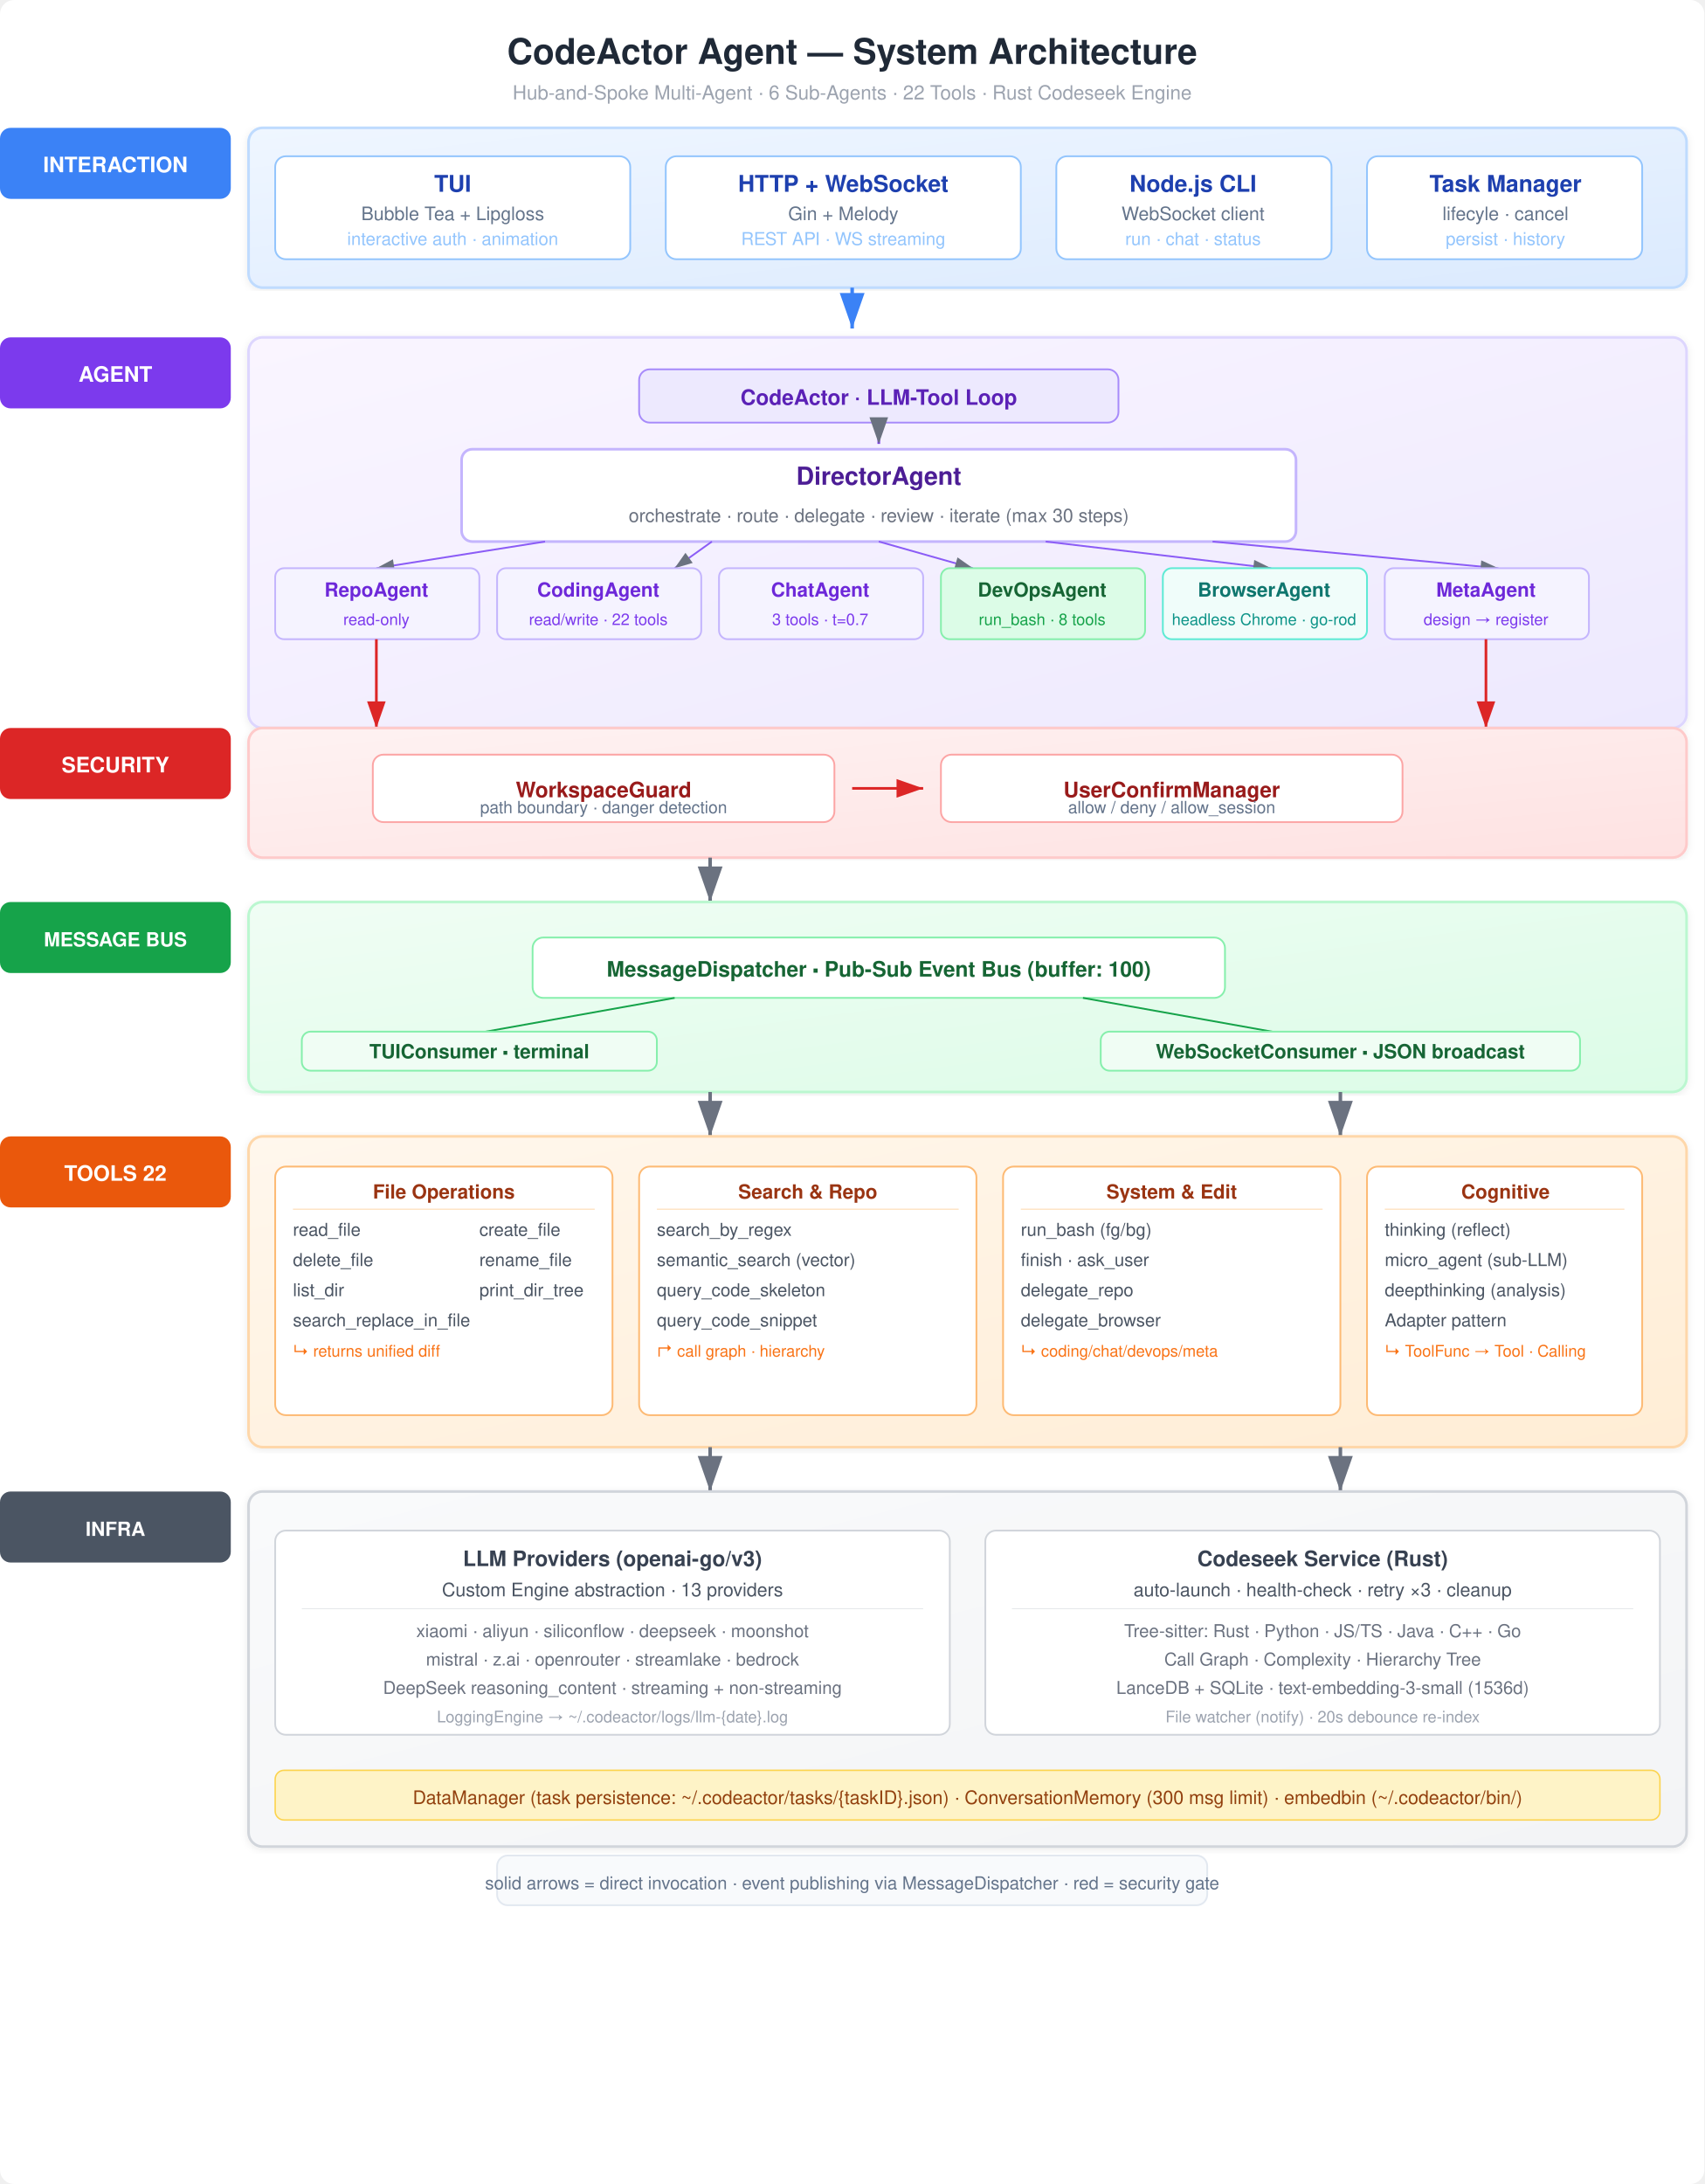
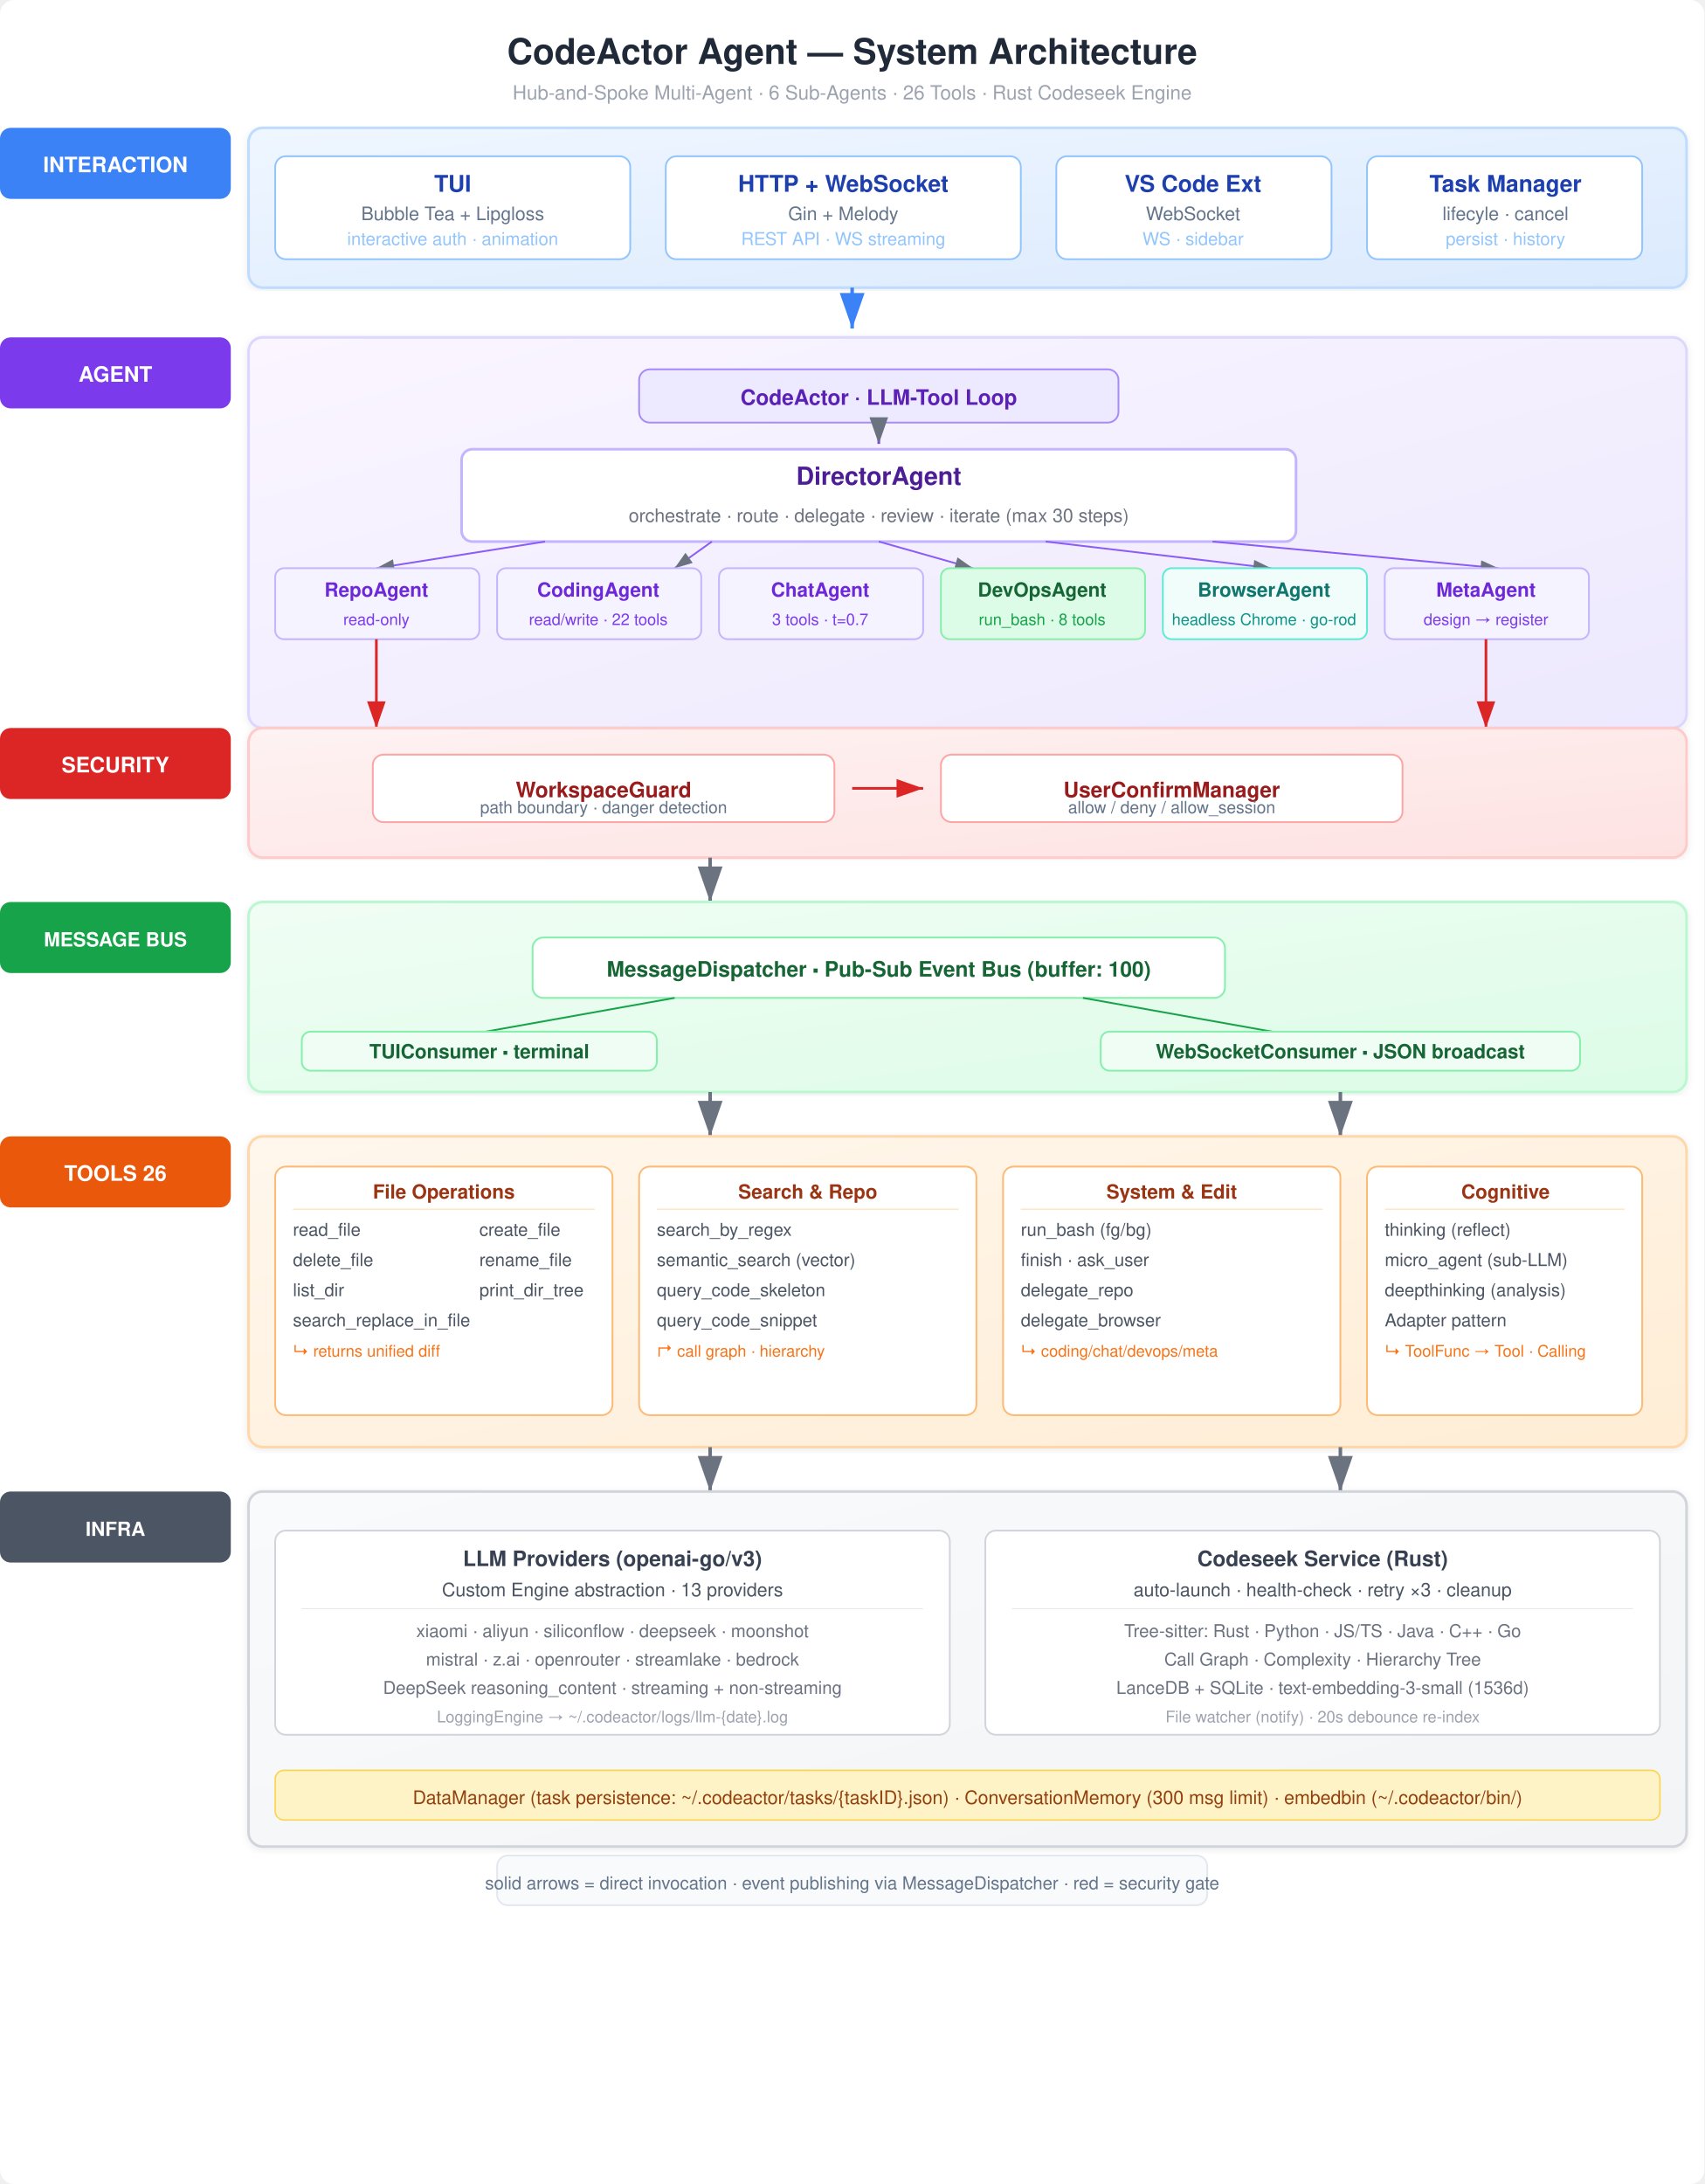
<svg xmlns="http://www.w3.org/2000/svg" viewBox="0 0 960 1230" font-family="-apple-system, BlinkMacSystemFont, 'Segoe UI', Helvetica, Arial, sans-serif">
  <defs>
    <marker id="arrow" markerWidth="10" markerHeight="7" refX="10" refY="3.5" orient="auto">
      <polygon points="0 0, 10 3.5, 0 7" fill="#6b7280" />
    </marker>
    <marker id="arrow-blue" markerWidth="10" markerHeight="7" refX="10" refY="3.5" orient="auto">
      <polygon points="0 0, 10 3.5, 0 7" fill="#3b82f6" />
    </marker>
    <marker id="arrow-purple" markerWidth="10" markerHeight="7" refX="10" refY="3.5" orient="auto">
      <polygon points="0 0, 10 3.5, 0 7" fill="#7c3aed" />
    </marker>
    <marker id="arrow-red" markerWidth="10" markerHeight="7" refX="10" refY="3.5" orient="auto">
      <polygon points="0 0, 10 3.5, 0 7" fill="#dc2626" />
    </marker>
    <linearGradient id="grad-interaction" x1="0" y1="0" x2="1" y2="1">
      <stop offset="0%" stop-color="#eff6ff" />
      <stop offset="100%" stop-color="#dbeafe" />
    </linearGradient>
    <linearGradient id="grad-agent" x1="0" y1="0" x2="1" y2="1">
      <stop offset="0%" stop-color="#faf5ff" />
      <stop offset="100%" stop-color="#ede9fe" />
    </linearGradient>
    <linearGradient id="grad-security" x1="0" y1="0" x2="1" y2="1">
      <stop offset="0%" stop-color="#fef2f2" />
      <stop offset="100%" stop-color="#fee2e2" />
    </linearGradient>
    <linearGradient id="grad-msg" x1="0" y1="0" x2="1" y2="1">
      <stop offset="0%" stop-color="#f0fdf4" />
      <stop offset="100%" stop-color="#dcfce7" />
    </linearGradient>
    <linearGradient id="grad-tool" x1="0" y1="0" x2="1" y2="1">
      <stop offset="0%" stop-color="#fff7ed" />
      <stop offset="100%" stop-color="#ffedd5" />
    </linearGradient>
    <linearGradient id="grad-infra" x1="0" y1="0" x2="1" y2="1">
      <stop offset="0%" stop-color="#f9fafb" />
      <stop offset="100%" stop-color="#f3f4f6" />
    </linearGradient>
    <filter id="shadow" x="-2%" y="-2%" width="104%" height="104%">
      <feDropShadow dx="0" dy="1" stdDeviation="2" flood-opacity="0.08" />
    </filter>
  </defs>
  <rect width="960" height="1230" fill="#ffffff" rx="8" />
  <text x="480" y="36" text-anchor="middle" font-size="20" font-weight="700" fill="#1f2937">CodeActor Agent — System Architecture</text>
-   <text x="480" y="56" text-anchor="middle" font-size="11" fill="#9ca3af">Hub-and-Spoke Multi-Agent · 6 Sub-Agents · 22 Tools · Rust Codeseek Engine</text>
+   <text x="480" y="56" text-anchor="middle" font-size="11" fill="#9ca3af">Hub-and-Spoke Multi-Agent · 6 Sub-Agents · 26 Tools · Rust Codeseek Engine</text>
  <rect x="140" y="72" width="810" height="90" rx="8" fill="url(#grad-interaction)" stroke="#bfdbfe" stroke-width="1.5" filter="url(#shadow)" />
  <rect x="0" y="72" width="130" height="40" rx="6" fill="#3b82f6" />
  <text x="65" y="97" text-anchor="middle" font-size="12" font-weight="700" fill="#fff">INTERACTION</text>
  <rect x="155" y="88" width="200" height="58" rx="6" fill="#fff" stroke="#93c5fd" stroke-width="1" />
  <text x="255" y="108" text-anchor="middle" font-size="13" font-weight="600" fill="#1e40af">TUI</text>
  <text x="255" y="124" text-anchor="middle" font-size="10.5" fill="#64748b">Bubble Tea + Lipgloss</text>
  <text x="255" y="138" text-anchor="middle" font-size="10" fill="#93c5fd">interactive auth · animation</text>
  <rect x="375" y="88" width="200" height="58" rx="6" fill="#fff" stroke="#93c5fd" stroke-width="1" />
  <text x="475" y="108" text-anchor="middle" font-size="13" font-weight="600" fill="#1e40af">HTTP + WebSocket</text>
  <text x="475" y="124" text-anchor="middle" font-size="10.5" fill="#64748b">Gin + Melody</text>
  <text x="475" y="138" text-anchor="middle" font-size="10" fill="#93c5fd">REST API · WS streaming</text>
  <rect x="595" y="88" width="155" height="58" rx="6" fill="#fff" stroke="#93c5fd" stroke-width="1" />
-   <text x="672" y="108" text-anchor="middle" font-size="13" font-weight="600" fill="#1e40af">Node.js CLI</text>
-   <text x="672" y="124" text-anchor="middle" font-size="10.5" fill="#64748b">WebSocket client</text>
-   <text x="672" y="138" text-anchor="middle" font-size="10" fill="#93c5fd">run · chat · status</text>
+   <text x="672" y="108" text-anchor="middle" font-size="13" font-weight="600" fill="#1e40af">VS Code Ext</text>
+   <text x="672" y="124" text-anchor="middle" font-size="10.5" fill="#64748b">WebSocket</text>
+   <text x="672" y="138" text-anchor="middle" font-size="10" fill="#93c5fd">WS · sidebar</text>
  <rect x="770" y="88" width="155" height="58" rx="6" fill="#fff" stroke="#93c5fd" stroke-width="1" />
  <text x="848" y="108" text-anchor="middle" font-size="13" font-weight="600" fill="#1e40af">Task Manager</text>
  <text x="848" y="124" text-anchor="middle" font-size="10.5" fill="#64748b">lifecyle · cancel</text>
  <text x="848" y="138" text-anchor="middle" font-size="10" fill="#93c5fd">persist · history</text>
  <line x1="480" y1="162" x2="480" y2="185" stroke="#3b82f6" stroke-width="2" marker-end="url(#arrow-blue)" />
  <rect x="140" y="190" width="810" height="220" rx="8" fill="url(#grad-agent)" stroke="#ddd6fe" stroke-width="1.5" filter="url(#shadow)" />
  <rect x="0" y="190" width="130" height="40" rx="6" fill="#7c3aed" />
  <text x="65" y="215" text-anchor="middle" font-size="12" font-weight="700" fill="#fff">AGENT</text>
  <rect x="360" y="208" width="270" height="30" rx="6" fill="#ede9fe" stroke="#a78bfa" stroke-width="1" />
  <text x="495" y="228" text-anchor="middle" font-size="12" font-weight="600" fill="#5b21b6">CodeActor · LLM-Tool Loop</text>
  <line x1="495" y1="238" x2="495" y2="250" stroke="#7c3aed" stroke-width="1.5" marker-end="url(#arrow)" />
  <rect x="260" y="253" width="470" height="52" rx="6" fill="#fff" stroke="#c4b5fd" stroke-width="1.5" />
  <text x="495" y="273" text-anchor="middle" font-size="14" font-weight="700" fill="#4c1d95">DirectorAgent</text>
  <text x="495" y="294" text-anchor="middle" font-size="10.5" fill="#6b7280">orchestrate · route · delegate · review · iterate (max 30 steps)</text>
  <line x1="307" y1="305" x2="212" y2="320" stroke="#8b5cf6" stroke-width="1" marker-end="url(#arrow)" />
  <line x1="401" y1="305" x2="380" y2="320" stroke="#8b5cf6" stroke-width="1" marker-end="url(#arrow)" />
  <line x1="495" y1="305" x2="548" y2="320" stroke="#8b5cf6" stroke-width="1" marker-end="url(#arrow)" />
  <line x1="589" y1="305" x2="716" y2="320" stroke="#8b5cf6" stroke-width="1" marker-end="url(#arrow)" />
  <line x1="683" y1="305" x2="844" y2="320" stroke="#8b5cf6" stroke-width="1" marker-end="url(#arrow)" />
  <rect x="155" y="320" width="115" height="40" rx="5" fill="#f5f3ff" stroke="#c4b5fd" stroke-width="1" />
  <text x="212" y="336" text-anchor="middle" font-size="11" font-weight="600" fill="#6d28d9">RepoAgent</text>
  <text x="212" y="352" text-anchor="middle" font-size="9" fill="#7c3aed">read-only</text>
  <rect x="280" y="320" width="115" height="40" rx="5" fill="#f5f3ff" stroke="#c4b5fd" stroke-width="1" />
  <text x="337" y="336" text-anchor="middle" font-size="11" font-weight="600" fill="#6d28d9">CodingAgent</text>
  <text x="337" y="352" text-anchor="middle" font-size="9" fill="#7c3aed">read/write · 22 tools</text>
  <rect x="405" y="320" width="115" height="40" rx="5" fill="#f5f3ff" stroke="#c4b5fd" stroke-width="1" />
  <text x="462" y="336" text-anchor="middle" font-size="11" font-weight="600" fill="#6d28d9">ChatAgent</text>
  <text x="462" y="352" text-anchor="middle" font-size="9" fill="#7c3aed">3 tools · t=0.7</text>
  <rect x="530" y="320" width="115" height="40" rx="5" fill="#dcfce7" stroke="#86efac" stroke-width="1" />
  <text x="587" y="336" text-anchor="middle" font-size="11" font-weight="600" fill="#166534">DevOpsAgent</text>
  <text x="587" y="352" text-anchor="middle" font-size="9" fill="#16a34a">run_bash · 8 tools</text>
  <rect x="655" y="320" width="115" height="40" rx="5" fill="#f0fdfa" stroke="#5eead4" stroke-width="1" />
  <text x="712" y="336" text-anchor="middle" font-size="11" font-weight="600" fill="#0f766e">BrowserAgent</text>
  <text x="712" y="352" text-anchor="middle" font-size="9" fill="#0d9488">headless Chrome · go-rod</text>
  <rect x="780" y="320" width="115" height="40" rx="5" fill="#f5f3ff" stroke="#c4b5fd" stroke-width="1" />
  <text x="837" y="336" text-anchor="middle" font-size="11" font-weight="600" fill="#6d28d9">MetaAgent</text>
  <text x="837" y="352" text-anchor="middle" font-size="9" fill="#7c3aed">design → register</text>
  <line x1="212" y1="360" x2="212" y2="410" stroke="#dc2626" stroke-width="1.5" marker-end="url(#arrow-red)" />
  <line x1="837" y1="360" x2="837" y2="410" stroke="#dc2626" stroke-width="1.5" marker-end="url(#arrow-red)" />
  <rect x="140" y="410" width="810" height="73" rx="8" fill="url(#grad-security)" stroke="#fecaca" stroke-width="1.5" filter="url(#shadow)" />
  <rect x="0" y="410" width="130" height="40" rx="6" fill="#dc2626" />
  <text x="65" y="435" text-anchor="middle" font-size="12" font-weight="700" fill="#fff">SECURITY</text>
  <rect x="210" y="425" width="260" height="38" rx="6" fill="#fff" stroke="#fca5a5" stroke-width="1" />
  <text x="340" y="449" text-anchor="middle" font-size="12" font-weight="600" fill="#991b1b">WorkspaceGuard</text>
  <text x="340" y="458" text-anchor="middle" font-size="9.5" fill="#64748b">path boundary · danger detection</text>
  <line x1="480" y1="444" x2="520" y2="444" stroke="#dc2626" stroke-width="1.5" marker-end="url(#arrow-red)" />
  <rect x="530" y="425" width="260" height="38" rx="6" fill="#fff" stroke="#fca5a5" stroke-width="1" />
  <text x="660" y="449" text-anchor="middle" font-size="12" font-weight="600" fill="#991b1b">UserConfirmManager</text>
  <text x="660" y="458" text-anchor="middle" font-size="9.5" fill="#64748b">allow / deny / allow_session</text>
  <line x1="400" y1="483" x2="400" y2="508" stroke="#6b7280" stroke-width="2" marker-end="url(#arrow)" />
  <rect x="140" y="508" width="810" height="107" rx="8" fill="url(#grad-msg)" stroke="#bbf7d0" stroke-width="1.5" filter="url(#shadow)" />
  <rect x="0" y="508" width="130" height="40" rx="6" fill="#16a34a" />
  <text x="65" y="533" text-anchor="middle" font-size="11" font-weight="700" fill="#fff">MESSAGE BUS</text>
  <rect x="300" y="528" width="390" height="34" rx="6" fill="#fff" stroke="#86efac" stroke-width="1" />
  <text x="495" y="550" text-anchor="middle" font-size="12" font-weight="600" fill="#166534">MessageDispatcher ⬝ Pub-Sub Event Bus (buffer: 100)</text>
  <line x1="380" y1="562" x2="240" y2="587" stroke="#16a34a" stroke-width="1" marker-end="url(#arrow)" />
  <line x1="610" y1="562" x2="750" y2="587" stroke="#16a34a" stroke-width="1" marker-end="url(#arrow)" />
  <rect x="170" y="581" width="200" height="22" rx="5" fill="#f0fdf4" stroke="#86efac" stroke-width="1" />
  <text x="270" y="596" text-anchor="middle" font-size="11" font-weight="600" fill="#166534">TUIConsumer ⬝ terminal</text>
  <rect x="620" y="581" width="270" height="22" rx="5" fill="#f0fdf4" stroke="#86efac" stroke-width="1" />
  <text x="755" y="596" text-anchor="middle" font-size="11" font-weight="600" fill="#166534">WebSocketConsumer ⬝ JSON broadcast</text>
  <line x1="400" y1="615" x2="400" y2="640" stroke="#6b7280" stroke-width="2" marker-end="url(#arrow)" />
  <line x1="755" y1="615" x2="755" y2="640" stroke="#6b7280" stroke-width="2" marker-end="url(#arrow)" />
  <rect x="140" y="640" width="810" height="175" rx="8" fill="url(#grad-tool)" stroke="#fed7aa" stroke-width="1.5" filter="url(#shadow)" />
  <rect x="0" y="640" width="130" height="40" rx="6" fill="#ea580c" />
-   <text x="65" y="665" text-anchor="middle" font-size="12" font-weight="700" fill="#fff">TOOLS 22</text>
+   <text x="65" y="665" text-anchor="middle" font-size="12" font-weight="700" fill="#fff">TOOLS 26</text>
  <rect x="155" y="657" width="190" height="140" rx="6" fill="#fff" stroke="#fdba74" stroke-width="1" />
  <text x="250" y="675" text-anchor="middle" font-size="11" font-weight="700" fill="#9a3412">File Operations</text>
  <line x1="165" y1="681" x2="335" y2="681" stroke="#fed7aa" stroke-width="0.5" />
  <text x="165" y="696" font-size="10" fill="#4b5563">read_file</text>
  <text x="270" y="696" font-size="10" fill="#4b5563">create_file</text>
  <text x="165" y="713" font-size="10" fill="#4b5563">delete_file</text>
  <text x="270" y="713" font-size="10" fill="#4b5563">rename_file</text>
  <text x="165" y="730" font-size="10" fill="#4b5563">list_dir</text>
  <text x="270" y="730" font-size="10" fill="#4b5563">print_dir_tree</text>
  <text x="165" y="747" font-size="10" fill="#4b5563">search_replace_in_file</text>
  <text x="165" y="764" font-size="9" fill="#f97316">↳ returns unified diff</text>
  <rect x="360" y="657" width="190" height="140" rx="6" fill="#fff" stroke="#fdba74" stroke-width="1" />
  <text x="455" y="675" text-anchor="middle" font-size="11" font-weight="700" fill="#9a3412">Search &amp; Repo</text>
  <line x1="370" y1="681" x2="540" y2="681" stroke="#fed7aa" stroke-width="0.5" />
  <text x="370" y="696" font-size="10" fill="#4b5563">search_by_regex</text>
  <text x="370" y="713" font-size="10" fill="#4b5563">semantic_search (vector)</text>
  <text x="370" y="730" font-size="10" fill="#4b5563">query_code_skeleton</text>
  <text x="370" y="747" font-size="10" fill="#4b5563">query_code_snippet</text>
  <text x="370" y="764" font-size="9" fill="#f97316">↱ call graph · hierarchy</text>
  <rect x="565" y="657" width="190" height="140" rx="6" fill="#fff" stroke="#fdba74" stroke-width="1" />
  <text x="660" y="675" text-anchor="middle" font-size="11" font-weight="700" fill="#9a3412">System &amp; Edit</text>
  <line x1="575" y1="681" x2="745" y2="681" stroke="#fed7aa" stroke-width="0.5" />
  <text x="575" y="696" font-size="10" fill="#4b5563">run_bash (fg/bg)</text>
  <text x="575" y="713" font-size="10" fill="#4b5563">finish · ask_user</text>
  <text x="575" y="730" font-size="10" fill="#4b5563">delegate_repo</text>
  <text x="575" y="747" font-size="10" fill="#4b5563">delegate_browser</text>
  <text x="575" y="764" font-size="9" fill="#f97316">↳ coding/chat/devops/meta</text>
  <rect x="770" y="657" width="155" height="140" rx="6" fill="#fff" stroke="#fdba74" stroke-width="1" />
  <text x="848" y="675" text-anchor="middle" font-size="11" font-weight="700" fill="#9a3412">Cognitive</text>
  <line x1="780" y1="681" x2="915" y2="681" stroke="#fed7aa" stroke-width="0.5" />
  <text x="780" y="696" font-size="10" fill="#4b5563">thinking (reflect)</text>
  <text x="780" y="713" font-size="10" fill="#4b5563">micro_agent (sub-LLM)</text>
  <text x="780" y="730" font-size="10" fill="#4b5563">deepthinking (analysis)</text>
  <text x="780" y="747" font-size="10" fill="#4b5563">Adapter pattern</text>
  <text x="780" y="764" font-size="9" fill="#f97316">↳ ToolFunc → Tool · Calling</text>
  <line x1="400" y1="815" x2="400" y2="840" stroke="#6b7280" stroke-width="2" marker-end="url(#arrow)" />
  <line x1="755" y1="815" x2="755" y2="840" stroke="#6b7280" stroke-width="2" marker-end="url(#arrow)" />
  <rect x="140" y="840" width="810" height="200" rx="8" fill="url(#grad-infra)" stroke="#d1d5db" stroke-width="1.5" filter="url(#shadow)" />
  <rect x="0" y="840" width="130" height="40" rx="6" fill="#4b5563" />
  <text x="65" y="865" text-anchor="middle" font-size="11" font-weight="700" fill="#fff">INFRA</text>
  <rect x="155" y="862" width="380" height="115" rx="6" fill="#fff" stroke="#d1d5db" stroke-width="1" />
  <text x="345" y="882" text-anchor="middle" font-size="12" font-weight="700" fill="#374151">LLM Providers (openai-go/v3)</text>
  <text x="345" y="899" text-anchor="middle" font-size="10.5" fill="#4b5563">Custom Engine abstraction · 13 providers</text>
  <line x1="170" y1="906" x2="520" y2="906" stroke="#e5e7eb" stroke-width="0.5" />
  <text x="345" y="922" text-anchor="middle" font-size="10" fill="#6b7280">xiaomi · aliyun · siliconflow · deepseek · moonshot</text>
  <text x="345" y="938" text-anchor="middle" font-size="10" fill="#6b7280">mistral · z.ai · openrouter · streamlake · bedrock</text>
  <text x="345" y="954" text-anchor="middle" font-size="10" fill="#6b7280">DeepSeek reasoning_content · streaming + non-streaming</text>
  <text x="345" y="970" text-anchor="middle" font-size="9" fill="#9ca3af">LoggingEngine → ~/.codeactor/logs/llm-{date}.log</text>
  <rect x="555" y="862" width="380" height="115" rx="6" fill="#fff" stroke="#d1d5db" stroke-width="1" />
  <text x="745" y="882" text-anchor="middle" font-size="12" font-weight="700" fill="#374151">Codeseek Service (Rust)</text>
  <text x="745" y="899" text-anchor="middle" font-size="10.5" fill="#4b5563">auto-launch · health-check · retry ×3 · cleanup</text>
  <line x1="570" y1="906" x2="920" y2="906" stroke="#e5e7eb" stroke-width="0.5" />
  <text x="745" y="922" text-anchor="middle" font-size="10" fill="#6b7280">Tree-sitter: Rust · Python · JS/TS · Java · C++ · Go</text>
  <text x="745" y="938" text-anchor="middle" font-size="10" fill="#6b7280">Call Graph · Complexity · Hierarchy Tree</text>
  <text x="745" y="954" text-anchor="middle" font-size="10" fill="#6b7280">LanceDB + SQLite · text-embedding-3-small (1536d)</text>
  <text x="745" y="970" text-anchor="middle" font-size="9" fill="#9ca3af">File watcher (notify) · 20s debounce re-index</text>
  <rect x="155" y="997" width="780" height="28" rx="5" fill="#fef3c7" stroke="#fcd34d" stroke-width="0.8" />
  <text x="545" y="1016" text-anchor="middle" font-size="10.5" fill="#92400e">DataManager (task persistence: ~/.codeactor/tasks/{taskID}.json) · ConversationMemory (300 msg limit) · embedbin (~/.codeactor/bin/)</text>
  <rect x="280" y="1045" width="400" height="28" rx="6" fill="#f8fafc" stroke="#e2e8f0" stroke-width="1" />
  <text x="480" y="1064" text-anchor="middle" font-size="10" fill="#64748b">solid arrows = direct invocation · event publishing via MessageDispatcher · red = security gate</text>
</svg>
